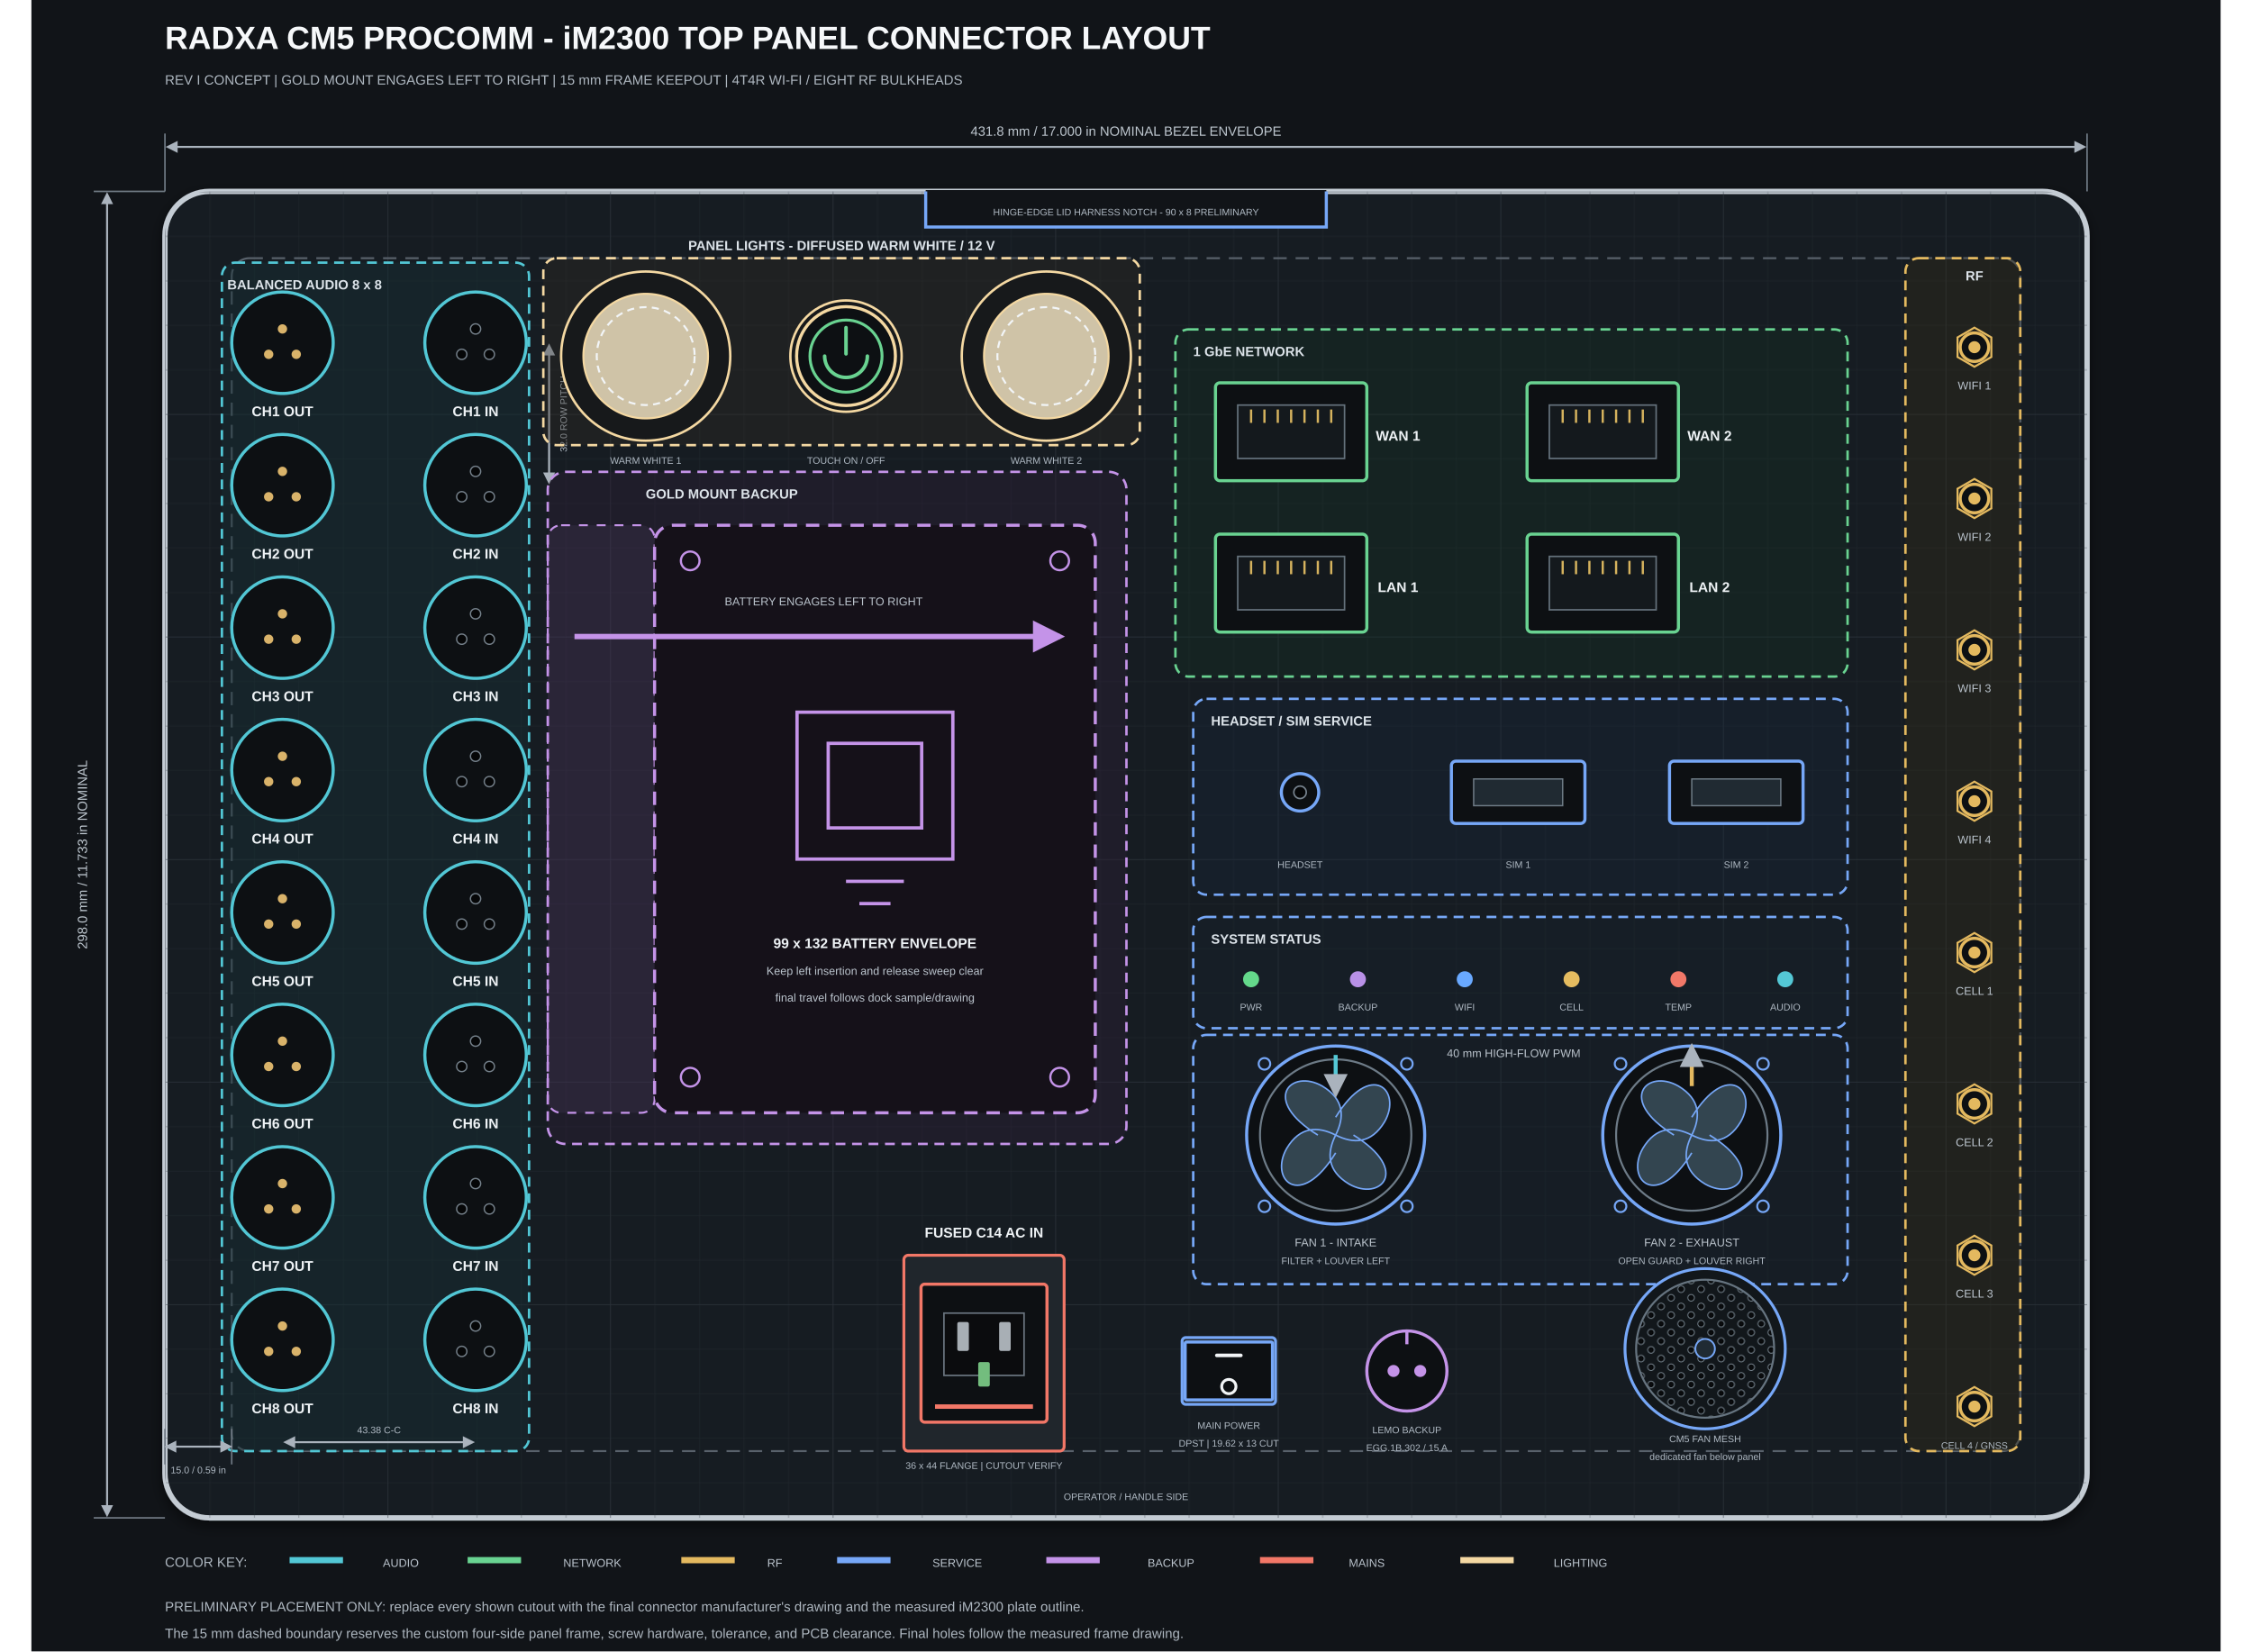
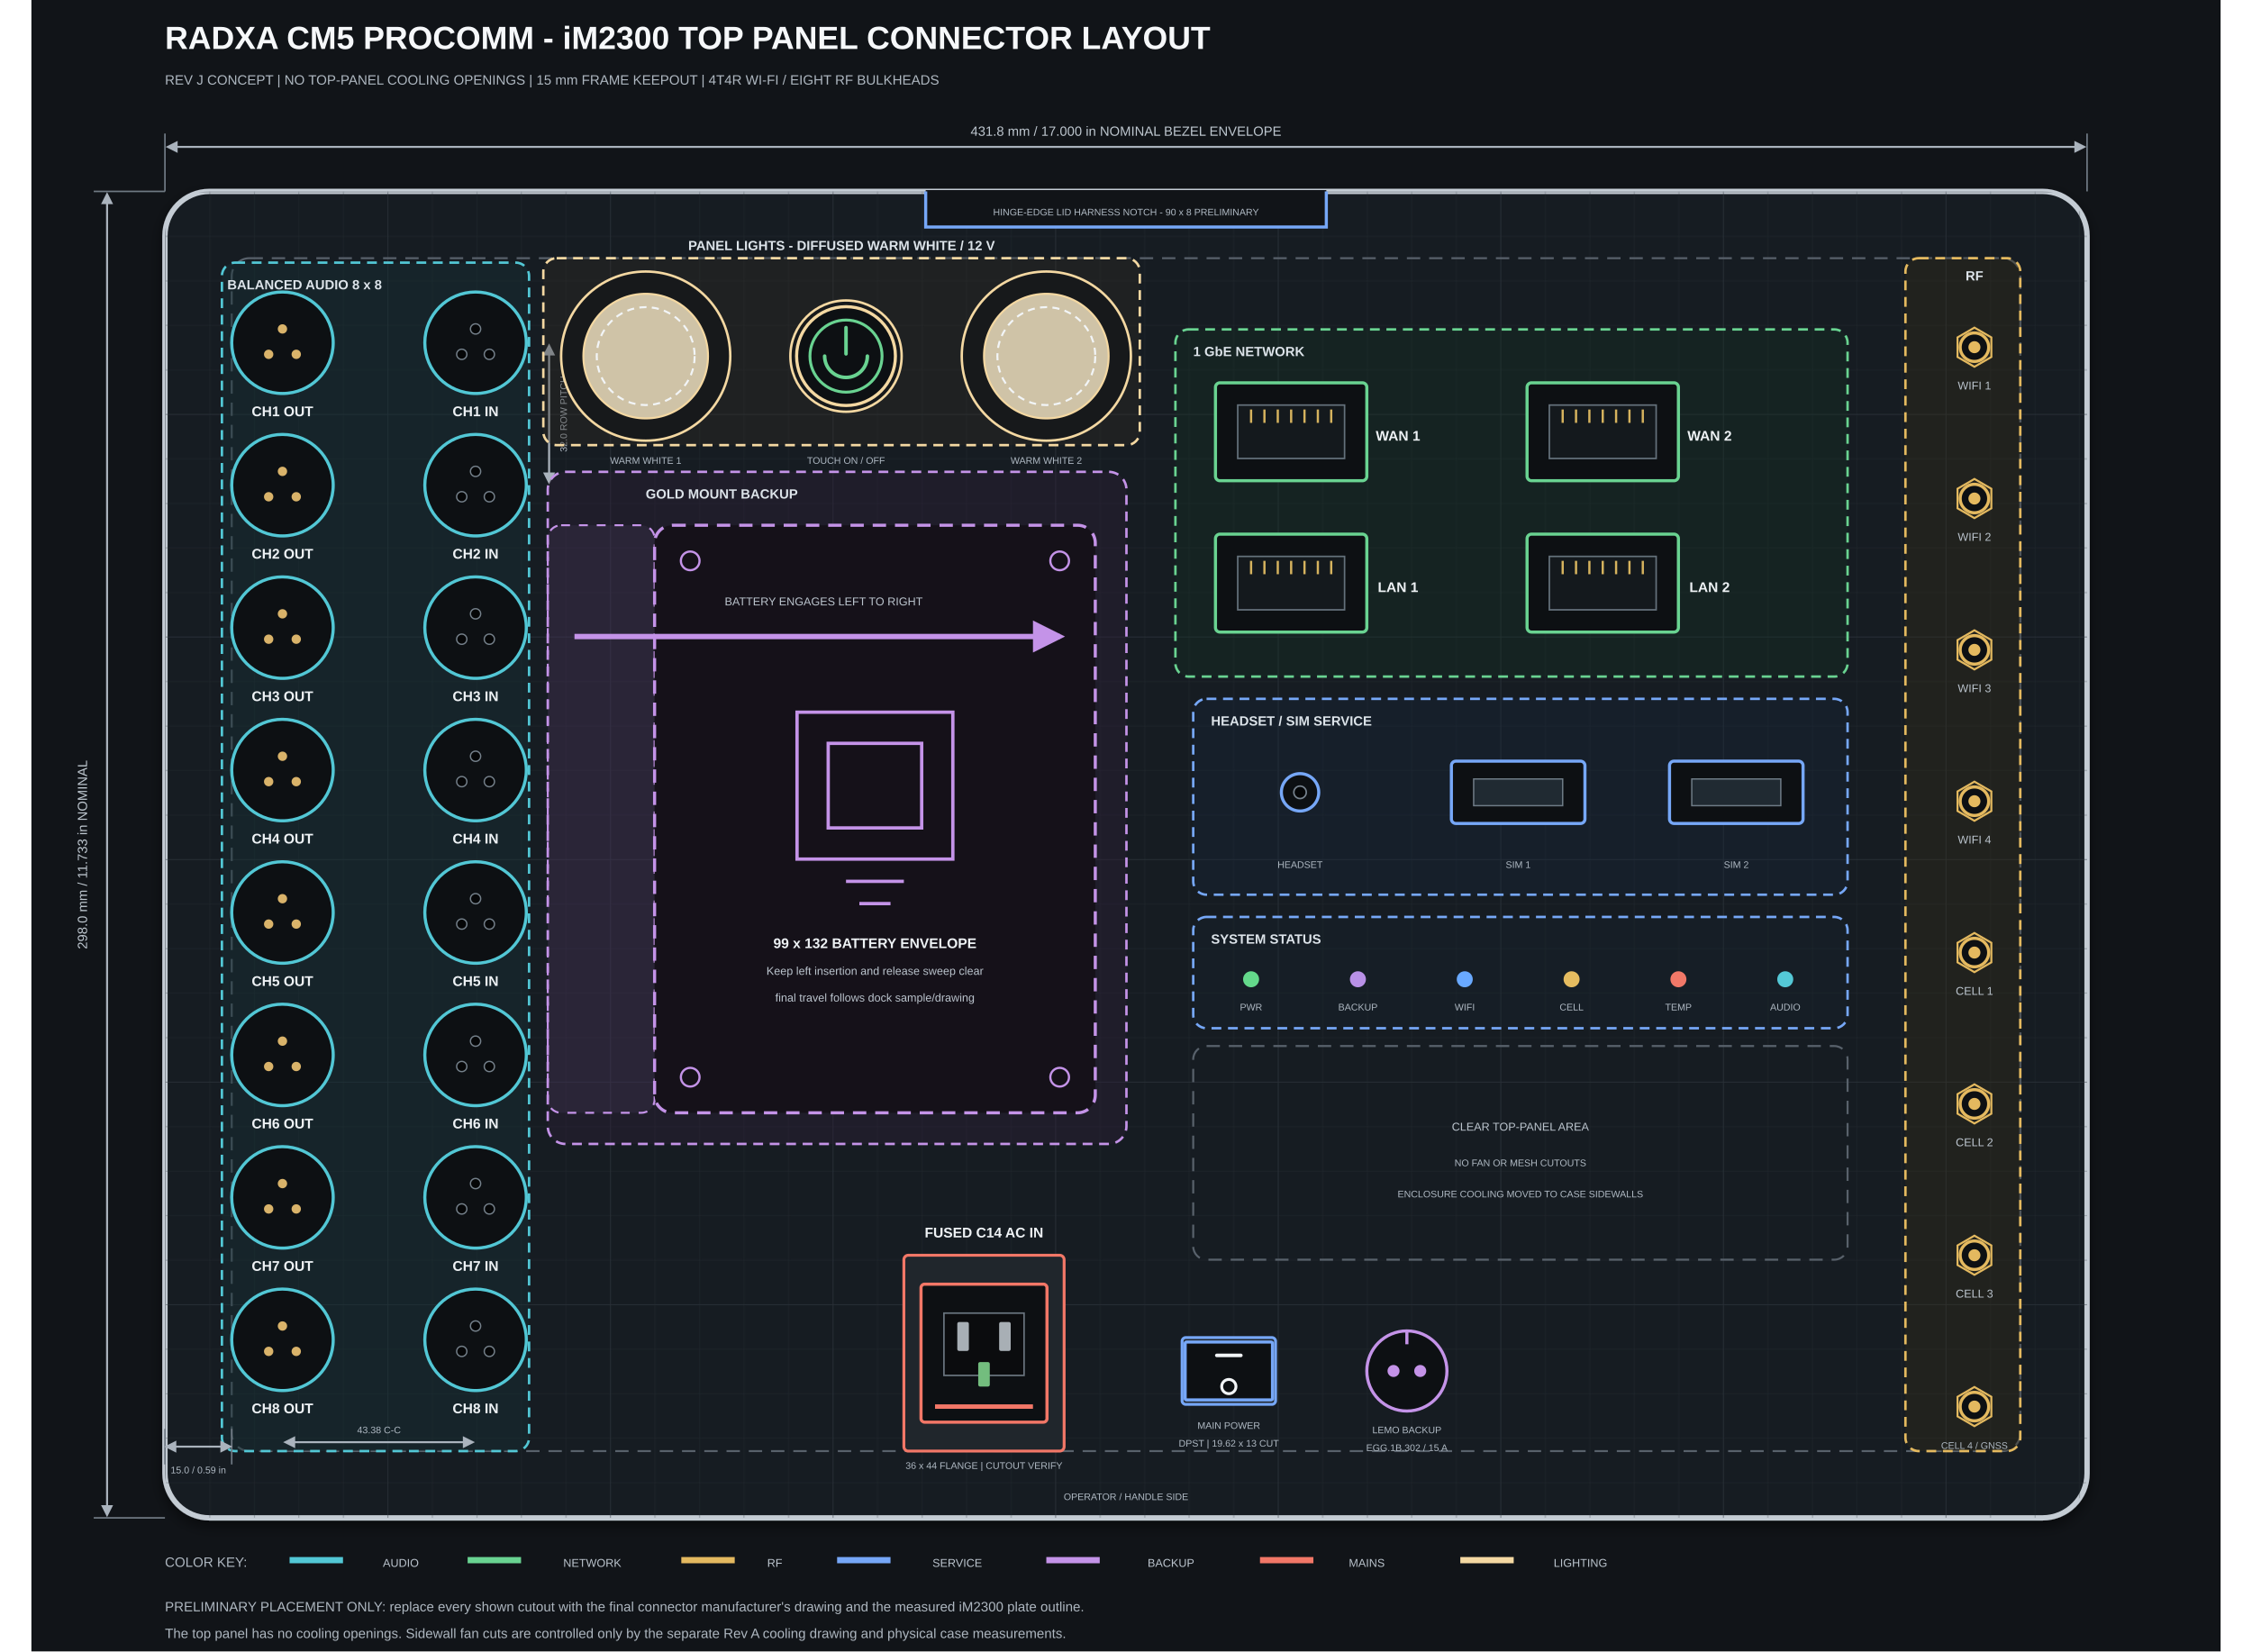
<svg xmlns="http://www.w3.org/2000/svg" width="1800" height="1320" viewBox="-30 -43 491.8 371" role="img" aria-labelledby="title desc">
  <defs>
    <pattern id="minorGrid" width="10" height="10" patternUnits="userSpaceOnUse">
      <path d="M10 0H0V10" fill="none" stroke="#2b3138" stroke-width="0.22" />
    </pattern>
    <pattern id="majorGrid" width="50" height="50" patternUnits="userSpaceOnUse">
      <rect width="50" height="50" fill="url(#minorGrid)" />
      <path d="M50 0H0V50" fill="none" stroke="#39414a" stroke-width="0.34" />
-     </pattern>
-     <pattern id="meshPattern" width="4.5" height="3.9" patternUnits="userSpaceOnUse">
-       <circle cx="1.1" cy="1.1" r="0.75" fill="#090b0d" stroke="#73808a" stroke-width="0.2" />
-       <circle cx="3.35" cy="3.05" r="0.75" fill="#090b0d" stroke="#73808a" stroke-width="0.2" />
    </pattern>
    <marker id="arrow" markerWidth="6" markerHeight="6" refX="3" refY="3" orient="auto-start-reverse">
      <path d="M6 3L0 0V6Z" fill="#aab3bd" />
    </marker>
    <marker id="batteryArrow" markerWidth="6" markerHeight="6" refX="5" refY="3" orient="auto">
      <path d="M0 0L6 3L0 6Z" fill="#c493e8" />
    </marker>
    <filter id="shadow" x="-15%" y="-15%" width="130%" height="130%">
      <feDropShadow dx="0" dy="1.2" stdDeviation="1.5" flood-color="#000" flood-opacity="0.5" />
    </filter>
    <style>
      .page { fill: #111418; }
      .panel { fill: #171c21; stroke: #c4ccd4; stroke-width: 1.2; }
      .safe { fill: none; stroke: #58616b; stroke-width: 0.45; stroke-dasharray: 3 2; }
      .zone { stroke-width: 0.55; stroke-dasharray: 2.2 1.5; }
      .outline { fill: #20262c; stroke: #dde3e8; stroke-width: 0.65; }
      .cut { fill: #0d1013; stroke: #f2f5f7; stroke-width: 0.7; }
      .audio { stroke: #52c7d5; }
      .network { stroke: #69d391; }
      .rf { stroke: #e4b95f; }
      .lighting { stroke: #f4d8a2; }
      .service { stroke: #76a7f7; }
      .backup { stroke: #c493e8; }
      .mains { stroke: #f27767; }
      .label { fill: #eef2f5; font-family: -apple-system, BlinkMacSystemFont, "Segoe UI", Arial, sans-serif; font-size: 3.15px; font-weight: 650; text-anchor: middle; letter-spacing: 0; }
      .small { fill: #bac3cc; font-family: -apple-system, BlinkMacSystemFont, "Segoe UI", Arial, sans-serif; font-size: 2.55px; text-anchor: middle; letter-spacing: 0; }
      .tiny { fill: #aeb8c2; font-family: -apple-system, BlinkMacSystemFont, "Segoe UI", Arial, sans-serif; font-size: 2.15px; text-anchor: middle; letter-spacing: 0; }
      .zoneTitle { fill: #dce3e9; font-family: -apple-system, BlinkMacSystemFont, "Segoe UI", Arial, sans-serif; font-size: 3px; font-weight: 700; letter-spacing: 0; }
      .title { fill: #f6f8fa; font-family: -apple-system, BlinkMacSystemFont, "Segoe UI", Arial, sans-serif; font-size: 7.2px; font-weight: 750; letter-spacing: 0; }
      .subtitle { fill: #aeb7c0; font-family: -apple-system, BlinkMacSystemFont, "Segoe UI", Arial, sans-serif; font-size: 3.05px; letter-spacing: 0; }
      .dimension { fill: #bdc6ce; font-family: -apple-system, BlinkMacSystemFont, "Segoe UI", Arial, sans-serif; font-size: 3px; text-anchor: middle; letter-spacing: 0; }
      .dimLine { fill: none; stroke: #aab3bd; stroke-width: 0.45; marker-start: url(#arrow); marker-end: url(#arrow); }
      .extension { stroke: #6f7983; stroke-width: 0.35; }
      text { dominant-baseline: alphabetic; }
    </style>
  </defs>
  <rect class="page" x="-30" y="-43" width="491.8" height="371" />
  <text class="title" x="0" y="-32">RADXA CM5 PROCOMM - iM2300 TOP PANEL CONNECTOR LAYOUT</text>
-   <text class="subtitle" x="0" y="-24">REV I CONCEPT | GOLD MOUNT ENGAGES LEFT TO RIGHT | 15 mm FRAME KEEPOUT | 4T4R WI-FI / EIGHT RF BULKHEADS</text>
+   <text class="subtitle" x="0" y="-24">REV J CONCEPT | NO TOP-PANEL COOLING OPENINGS | 15 mm FRAME KEEPOUT | 4T4R WI-FI / EIGHT RF BULKHEADS</text>
  <line class="extension" x1="0" y1="0" x2="0" y2="-13" />
  <line class="extension" x1="431.8" y1="0" x2="431.8" y2="-13" />
  <line class="dimLine" x1="1.5" y1="-10" x2="430.3" y2="-10" />
  <text class="dimension" x="215.9" y="-12.5">431.8 mm / 17.000 in NOMINAL BEZEL ENVELOPE</text>
  <line class="extension" x1="0" y1="0" x2="-16" y2="0" />
  <line class="extension" x1="0" y1="298" x2="-16" y2="298" />
  <line class="dimLine" x1="-13" y1="1.5" x2="-13" y2="296.5" />
  <text class="dimension" x="-17.5" y="149" transform="rotate(-90 -17.5 149)">298.0 mm / 11.733 in NOMINAL</text>
  <rect class="panel" x="0" y="0" width="431.8" height="298" rx="10" filter="url(#shadow)" />
  <rect x="0" y="0" width="431.8" height="298" rx="10" fill="url(#majorGrid)" opacity="0.52" />
  <rect class="safe" x="15" y="15" width="401.8" height="268" rx="4" />
  <rect x="170.9" y="-0.3" width="90" height="8.3" fill="#111418" />
  <path class="service" d="M170.9 0V8H260.9V0" fill="none" stroke-width="0.7" />
  <text class="tiny" x="215.9" y="5.4">HINGE-EDGE LID HARNESS NOTCH - 90 x 8 PRELIMINARY</text>
  <text class="tiny" x="215.9" y="294">OPERATOR / HANDLE SIDE</text>
  <g>
    <rect class="zone audio" x="12.8" y="16" width="69" height="267" rx="3" fill="#173036" fill-opacity="0.42" />
    <text class="zoneTitle" x="14" y="22">BALANCED AUDIO 8 x 8</text>
    <line class="extension" x1="0" y1="286" x2="0" y2="278" />
    <line class="extension" x1="15" y1="286" x2="15" y2="278" />
    <line class="dimLine" x1="1.2" y1="282" x2="13.8" y2="282" />
    <text class="tiny" x="7.5" y="288">15.0 / 0.59 in</text>
    <g transform="translate(26.4 34)">
      <circle class="cut audio" r="11.4" />
      <circle cx="0" cy="-3.1" r="1.05" fill="#d9b36a" />
      <circle cx="-3.1" cy="2.6" r="1.05" fill="#d9b36a" />
      <circle cx="3.1" cy="2.6" r="1.05" fill="#d9b36a" />
    </g>
    <text class="label" x="26.4" y="50.5">CH1 OUT</text>
    <g transform="translate(69.78 34)">
      <circle class="cut audio" r="11.4" />
      <circle cx="0" cy="-3.1" r="1.15" fill="#050607" stroke="#74808a" stroke-width="0.3" />
      <circle cx="-3.1" cy="2.6" r="1.15" fill="#050607" stroke="#74808a" stroke-width="0.3" />
      <circle cx="3.1" cy="2.6" r="1.15" fill="#050607" stroke="#74808a" stroke-width="0.3" />
    </g>
    <text class="label" x="69.78" y="50.5">CH1 IN</text>
    <g transform="translate(0 32)">
      <use href="#xlrOut" />
      <use href="#xlrIn" />
    </g>
    <defs>
      <g id="xlrOut" transform="translate(26.4 34)">
        <circle class="cut audio" r="11.4" />
        <circle cx="0" cy="-3.1" r="1.05" fill="#d9b36a" />
        <circle cx="-3.1" cy="2.6" r="1.05" fill="#d9b36a" />
        <circle cx="3.1" cy="2.6" r="1.05" fill="#d9b36a" />
      </g>
      <g id="xlrIn" transform="translate(69.78 34)">
        <circle class="cut audio" r="11.4" />
        <circle cx="0" cy="-3.1" r="1.15" fill="#050607" stroke="#74808a" stroke-width="0.3" />
        <circle cx="-3.1" cy="2.6" r="1.15" fill="#050607" stroke="#74808a" stroke-width="0.3" />
        <circle cx="3.1" cy="2.6" r="1.15" fill="#050607" stroke="#74808a" stroke-width="0.3" />
      </g>
    </defs>
    <g transform="translate(0 32)">
      <text class="label" x="26.4" y="50.5">CH2 OUT</text>
      <text class="label" x="69.78" y="50.5">CH2 IN</text>
    </g>
    <g transform="translate(0 64)">
      <use href="#xlrOut" />
      <use href="#xlrIn" />
      <text class="label" x="26.4" y="50.5">CH3 OUT</text>
      <text class="label" x="69.78" y="50.5">CH3 IN</text>
    </g>
    <g transform="translate(0 96)">
      <use href="#xlrOut" />
      <use href="#xlrIn" />
      <text class="label" x="26.4" y="50.5">CH4 OUT</text>
      <text class="label" x="69.78" y="50.5">CH4 IN</text>
    </g>
    <g transform="translate(0 128)">
      <use href="#xlrOut" />
      <use href="#xlrIn" />
      <text class="label" x="26.4" y="50.5">CH5 OUT</text>
      <text class="label" x="69.78" y="50.5">CH5 IN</text>
    </g>
    <g transform="translate(0 160)">
      <use href="#xlrOut" />
      <use href="#xlrIn" />
      <text class="label" x="26.4" y="50.5">CH6 OUT</text>
      <text class="label" x="69.78" y="50.5">CH6 IN</text>
    </g>
    <g transform="translate(0 192)">
      <use href="#xlrOut" />
      <use href="#xlrIn" />
      <text class="label" x="26.4" y="50.5">CH7 OUT</text>
      <text class="label" x="69.78" y="50.5">CH7 IN</text>
    </g>
    <g transform="translate(0 224)">
      <use href="#xlrOut" />
      <use href="#xlrIn" />
      <text class="label" x="26.4" y="50.5">CH8 OUT</text>
      <text class="label" x="69.78" y="50.5">CH8 IN</text>
    </g>
    <line class="dimLine" x1="27.9" y1="281" x2="68.28" y2="281" />
    <text class="tiny" x="48.09" y="279">43.38 C-C</text>
    <line class="dimLine" x1="86.3" y1="35.5" x2="86.3" y2="64.5" />
    <text class="tiny" x="90.3" y="50" transform="rotate(-90 90.3 50)">32.0 ROW PITCH</text>
  </g>
  <g>
    <rect class="zone lighting" x="85" y="15" width="134" height="42" rx="3" fill="#332d24" fill-opacity="0.34" />
    <text class="zoneTitle" x="152" y="13.2" text-anchor="middle">PANEL LIGHTS - DIFFUSED WARM WHITE / 12 V</text>
    <g transform="translate(108 37)">
      <circle r="19" fill="#17191b" stroke="#f4d8a2" stroke-width="0.55" />
      <circle r="14" fill="#f7e7c5" fill-opacity="0.82" stroke="#f4d8a2" stroke-width="0.45" />
      <circle r="11" fill="none" stroke="#f2f5f7" stroke-width="0.45" stroke-dasharray="1.6 1.2" />
    </g>
    <text class="tiny" x="108" y="61.2">WARM WHITE 1</text>
    <g transform="translate(153 37)">
      <circle r="12.5" fill="#17191b" stroke="#f4d8a2" stroke-width="0.55" />
      <circle class="cut lighting" r="11.1" />
      <circle r="8.1" fill="none" stroke="#69d391" stroke-width="0.65" />
      <path d="M153 30.6V36.5" transform="translate(-153 -37)" stroke="#69d391" stroke-width="0.8" stroke-linecap="round" />
      <path d="M-4.8 0A4.8 4.8 0 1 0 4.8 0" fill="none" stroke="#69d391" stroke-width="0.8" stroke-linecap="round" />
    </g>
    <text class="tiny" x="153" y="61.2">TOUCH ON / OFF</text>
    <g transform="translate(198 37)">
      <circle r="19" fill="#17191b" stroke="#f4d8a2" stroke-width="0.55" />
      <circle r="14" fill="#f7e7c5" fill-opacity="0.82" stroke="#f4d8a2" stroke-width="0.45" />
      <circle r="11" fill="none" stroke="#f2f5f7" stroke-width="0.45" stroke-dasharray="1.6 1.2" />
    </g>
    <text class="tiny" x="198" y="61.2">WARM WHITE 2</text>
  </g>
  <rect class="zone rf" x="391" y="15" width="25.8" height="268" rx="3" fill="#382f19" fill-opacity="0.34" />
  <text class="zoneTitle" x="406.5" y="20" text-anchor="middle">RF</text>
  <g class="rf">
    <g transform="translate(406.5 35)">
      <polygon points="0,-4.4 3.8,-2.2 3.8,2.2 0,4.4 -3.8,2.2 -3.8,-2.2" fill="none" stroke="#e4b95f" stroke-width="0.45" />
      <circle class="cut rf" r="3.2" />
      <circle r="0.85" fill="#e4b95f" />
    </g>
    <g transform="translate(406.5 69)">
      <polygon points="0,-4.4 3.8,-2.2 3.8,2.2 0,4.4 -3.8,2.2 -3.8,-2.2" fill="none" stroke="#e4b95f" stroke-width="0.45" />
      <circle class="cut rf" r="3.2" />
      <circle r="0.85" fill="#e4b95f" />
    </g>
    <g transform="translate(406.5 103)">
      <polygon points="0,-4.4 3.8,-2.2 3.8,2.2 0,4.4 -3.8,2.2 -3.8,-2.2" fill="none" stroke="#e4b95f" stroke-width="0.45" />
      <circle class="cut rf" r="3.2" />
      <circle r="0.85" fill="#e4b95f" />
    </g>
    <g transform="translate(406.5 137)">
      <polygon points="0,-4.4 3.8,-2.2 3.8,2.2 0,4.4 -3.8,2.2 -3.8,-2.2" fill="none" stroke="#e4b95f" stroke-width="0.45" />
      <circle class="cut rf" r="3.2" />
      <circle r="0.85" fill="#e4b95f" />
    </g>
    <g transform="translate(406.5 171)">
      <polygon points="0,-4.4 3.8,-2.2 3.8,2.2 0,4.4 -3.8,2.2 -3.8,-2.2" fill="none" stroke="#e4b95f" stroke-width="0.45" />
      <circle class="cut rf" r="3.2" />
      <circle r="0.85" fill="#e4b95f" />
    </g>
    <g transform="translate(406.5 205)">
      <polygon points="0,-4.4 3.8,-2.2 3.8,2.2 0,4.4 -3.8,2.2 -3.8,-2.2" fill="none" stroke="#e4b95f" stroke-width="0.45" />
      <circle class="cut rf" r="3.2" />
      <circle r="0.85" fill="#e4b95f" />
    </g>
    <g transform="translate(406.5 239)">
      <polygon points="0,-4.4 3.8,-2.2 3.8,2.2 0,4.4 -3.8,2.2 -3.8,-2.2" fill="none" stroke="#e4b95f" stroke-width="0.45" />
      <circle class="cut rf" r="3.2" />
      <circle r="0.85" fill="#e4b95f" />
    </g>
    <g transform="translate(406.5 273)">
      <polygon points="0,-4.4 3.8,-2.2 3.8,2.2 0,4.4 -3.8,2.2 -3.8,-2.2" fill="none" stroke="#e4b95f" stroke-width="0.45" />
      <circle class="cut rf" r="3.2" />
      <circle r="0.85" fill="#e4b95f" />
    </g>
  </g>
  <text class="small" x="406.5" y="44.5">WIFI 1</text>
  <text class="small" x="406.5" y="78.5">WIFI 2</text>
  <text class="small" x="406.5" y="112.5">WIFI 3</text>
  <text class="small" x="406.5" y="146.5">WIFI 4</text>
  <text class="small" x="406.5" y="180.5">CELL 1</text>
  <text class="small" x="406.5" y="214.5">CELL 2</text>
  <text class="small" x="406.5" y="248.5">CELL 3</text>
  <text class="tiny" x="406.5" y="282.5">CELL 4 / GNSS</text>
  <g transform="translate(20 -10)">
    <rect class="zone network" x="207" y="41" width="151" height="78" rx="3" fill="#173426" fill-opacity="0.34" />
    <text class="zoneTitle" x="211" y="47">1 GbE NETWORK</text>
    <g>
      <g transform="translate(216 53)">
        <rect class="cut network" width="34" height="22" rx="1" />
        <path d="M5 5H29V17H5Z" fill="#14191d" stroke="#64717b" stroke-width="0.35" />
        <path d="M8 6V9M11 6V9M14 6V9M17 6V9M20 6V9M23 6V9M26 6V9" stroke="#d6b35e" stroke-width="0.5" />
      </g>
      <g transform="translate(286 53)">
        <rect class="cut network" width="34" height="22" rx="1" />
        <path d="M5 5H29V17H5Z" fill="#14191d" stroke="#64717b" stroke-width="0.35" />
        <path d="M8 6V9M11 6V9M14 6V9M17 6V9M20 6V9M23 6V9M26 6V9" stroke="#d6b35e" stroke-width="0.5" />
      </g>
      <g transform="translate(216 87)">
        <rect class="cut network" width="34" height="22" rx="1" />
        <path d="M5 5H29V17H5Z" fill="#14191d" stroke="#64717b" stroke-width="0.35" />
        <path d="M8 6V9M11 6V9M14 6V9M17 6V9M20 6V9M23 6V9M26 6V9" stroke="#d6b35e" stroke-width="0.5" />
      </g>
      <g transform="translate(286 87)">
        <rect class="cut network" width="34" height="22" rx="1" />
        <path d="M5 5H29V17H5Z" fill="#14191d" stroke="#64717b" stroke-width="0.35" />
        <path d="M8 6V9M11 6V9M14 6V9M17 6V9M20 6V9M23 6V9M26 6V9" stroke="#d6b35e" stroke-width="0.5" />
      </g>
    </g>
    <text class="label" x="257" y="66">WAN 1</text>
    <text class="label" x="327" y="66">WAN 2</text>
    <text class="label" x="257" y="100">LAN 1</text>
    <text class="label" x="327" y="100">LAN 2</text>
  </g>
  <g transform="translate(20 0)">
    <g transform="translate(-10 -26)">
      <rect class="zone backup" x="76" y="89" width="130" height="151" rx="4" fill="#2d2037" fill-opacity="0.4" />
      <text class="zoneTitle" x="98" y="95">GOLD MOUNT BACKUP</text>
      <rect x="76" y="101" width="24" height="132" rx="3" fill="#c493e8" fill-opacity="0.07" stroke="#c493e8" stroke-width="0.45" stroke-dasharray="2 2" />
      <rect x="100" y="101" width="99" height="132" rx="4" fill="#151119" stroke="#c493e8" stroke-width="0.7" stroke-dasharray="3 2" />
      <circle cx="108" cy="109" r="2.1" fill="none" stroke="#c493e8" stroke-width="0.5" />
      <circle cx="191" cy="109" r="2.1" fill="none" stroke="#c493e8" stroke-width="0.5" />
      <circle cx="108" cy="225" r="2.1" fill="none" stroke="#c493e8" stroke-width="0.5" />
      <circle cx="191" cy="225" r="2.1" fill="none" stroke="#c493e8" stroke-width="0.5" />
      <path d="M132 143H167V176H132Z M139 150H160V169H139Z" fill="none" stroke="#c493e8" stroke-width="0.75" />
      <path d="M143 181H156M146 186H153" stroke="#c493e8" stroke-width="0.75" />
      <text class="small" x="138" y="119">BATTERY ENGAGES LEFT TO RIGHT</text>
      <path d="M82 126H191" fill="none" stroke="#c493e8" stroke-width="1.2" marker-end="url(#batteryArrow)" />
      <text class="label" x="149.5" y="196">99 x 132 BATTERY ENVELOPE</text>
      <text class="small" x="149.5" y="202">Keep left insertion and release sweep clear</text>
      <text class="small" x="149.5" y="208">final travel follows dock sample/drawing</text>
    </g>
    <g transform="translate(0 -10)">
      <rect class="zone service" x="211" y="124" width="147" height="44" rx="3" fill="#17263d" fill-opacity="0.32" />
      <text class="zoneTitle" x="215" y="130">HEADSET / SIM SERVICE</text>
      <circle class="cut service" cx="235" cy="145" r="4.2" />
      <circle cx="235" cy="145" r="1.4" fill="#050607" stroke="#77838e" stroke-width="0.35" />
      <text class="tiny" x="235" y="162">HEADSET</text>
      <rect class="cut service" x="269" y="138" width="30" height="14" rx="1" />
      <path d="M274 142H294V148H274Z" fill="#202a32" stroke="#6f7c87" stroke-width="0.3" />
      <text class="tiny" x="284" y="162">SIM 1</text>
      <rect class="cut service" x="318" y="138" width="30" height="14" rx="1" />
      <path d="M323 142H343V148H323Z" fill="#202a32" stroke="#6f7c87" stroke-width="0.3" />
      <text class="tiny" x="333" y="162">SIM 2</text>
      <rect class="zone service" x="211" y="173" width="147" height="25" rx="3" fill="#17252f" fill-opacity="0.28" />
      <text class="zoneTitle" x="215" y="179">SYSTEM STATUS</text>
      <g>
        <circle cx="224" cy="187" r="1.8" fill="#64d98b" />
        <circle cx="248" cy="187" r="1.8" fill="#b991e7" />
        <circle cx="272" cy="187" r="1.8" fill="#69a9ff" />
        <circle cx="296" cy="187" r="1.8" fill="#e5bc60" />
        <circle cx="320" cy="187" r="1.8" fill="#f17868" />
        <circle cx="344" cy="187" r="1.8" fill="#54c8d6" />
      </g>
      <text class="tiny" x="224" y="194">PWR</text>
      <text class="tiny" x="248" y="194">BACKUP</text>
      <text class="tiny" x="272" y="194">WIFI</text>
      <text class="tiny" x="296" y="194">CELL</text>
      <text class="tiny" x="320" y="194">TEMP</text>
      <text class="tiny" x="344" y="194">AUDIO</text>
-       <rect class="zone service" x="211" y="199.5" width="147" height="56" rx="3" fill="#17252f" fill-opacity="0.24" />
-       <text class="small" x="283" y="204.5">40 mm HIGH-FLOW PWM</text>
-       <g transform="translate(243 222)">
-         <circle class="cut service" r="20" />
-         <circle r="17" fill="none" stroke="#6d7b87" stroke-width="0.45" />
-         <circle r="4" fill="#202b34" stroke="#76a7f7" stroke-width="0.45" />
-         <path d="M0-4C8-17 15-10 11-3C8 2 4 2 0 0M4 0C17 8 10 15 3 11C-2 8-2 4 0 0M0 4C-8 17-15 10-11 3C-8-2-4-2 0 0M-4 0C-17-8-10-15-3-11C2-8 2-4 0 0" fill="#334550" stroke="#76a7f7" stroke-width="0.35" />
-         <circle cx="-16" cy="-16" r="1.3" fill="none" stroke="#76a7f7" stroke-width="0.45" />
-         <circle cx="16" cy="-16" r="1.3" fill="none" stroke="#76a7f7" stroke-width="0.45" />
-         <circle cx="-16" cy="16" r="1.3" fill="none" stroke="#76a7f7" stroke-width="0.45" />
-         <circle cx="16" cy="16" r="1.3" fill="none" stroke="#76a7f7" stroke-width="0.45" />
-       </g>
-       <path d="M243 204V211" fill="none" stroke="#54c8d6" stroke-width="0.9" marker-end="url(#arrow)" />
-       <g transform="translate(323 222)">
-         <circle class="cut service" r="20" />
-         <circle r="17" fill="none" stroke="#6d7b87" stroke-width="0.45" />
-         <circle r="4" fill="#202b34" stroke="#76a7f7" stroke-width="0.45" />
-         <path d="M0-4C8-17 15-10 11-3C8 2 4 2 0 0M4 0C17 8 10 15 3 11C-2 8-2 4 0 0M0 4C-8 17-15 10-11 3C-8-2-4-2 0 0M-4 0C-17-8-10-15-3-11C2-8 2-4 0 0" fill="#334550" stroke="#76a7f7" stroke-width="0.35" />
-         <circle cx="-16" cy="-16" r="1.3" fill="none" stroke="#76a7f7" stroke-width="0.45" />
-         <circle cx="16" cy="-16" r="1.3" fill="none" stroke="#76a7f7" stroke-width="0.45" />
-         <circle cx="-16" cy="16" r="1.3" fill="none" stroke="#76a7f7" stroke-width="0.45" />
-         <circle cx="16" cy="16" r="1.3" fill="none" stroke="#76a7f7" stroke-width="0.45" />
-       </g>
-       <path d="M323 211V204" fill="none" stroke="#e4b95f" stroke-width="0.9" marker-end="url(#arrow)" />
-       <text class="small" x="243" y="247">FAN 1 - INTAKE</text>
-       <text class="tiny" x="243" y="251">FILTER + LOUVER LEFT</text>
-       <text class="small" x="323" y="247">FAN 2 - EXHAUST</text>
-       <text class="tiny" x="323" y="251">OPEN GUARD + LOUVER RIGHT</text>
+       <rect class="safe" x="211" y="202" width="147" height="48" rx="3" />
+       <text class="small" x="284.5" y="221">CLEAR TOP-PANEL AREA</text>
+       <text class="tiny" x="284.5" y="229">NO FAN OR MESH CUTOUTS</text>
+       <text class="tiny" x="284.5" y="236">ENCLOSURE COOLING MOVED TO CASE SIDEWALLS</text>
    </g>
    <g transform="translate(0 -5)">
      <text class="label" x="164" y="240">FUSED C14 AC IN</text>
      <rect class="outline mains" x="146" y="244" width="36" height="44" rx="1" />
      <rect class="cut mains" x="149.85" y="250.5" width="28.3" height="31" rx="0.8" />
      <path d="M155 257H173V271H155Z" fill="#0b0c0e" stroke="#69747e" stroke-width="0.35" />
      <rect x="158" y="259" width="2.6" height="6.5" rx="0.4" fill="#a8afb5" />
      <rect x="167.4" y="259" width="2.6" height="6.5" rx="0.4" fill="#a8afb5" />
      <rect x="162.7" y="268" width="2.6" height="5.5" rx="0.4" fill="#73bd7e" />
      <path d="M153 278H175" stroke="#f27767" stroke-width="1" />
      <text class="tiny" x="164" y="292">36 x 44 FLANGE | CUTOUT VERIFY</text>
    </g>
    <g transform="translate(0 -2)">
      <rect class="outline service" x="208.5" y="259.5" width="21" height="15" rx="0.8" />
      <rect class="cut service" x="209.19" y="260.5" width="19.62" height="13" rx="0.3" />
      <line x1="216.3" y1="263.5" x2="221.7" y2="263.5" stroke="#f2f5f7" stroke-width="0.8" stroke-linecap="round" />
      <circle cx="219" cy="270.5" r="1.6" fill="none" stroke="#f2f5f7" stroke-width="0.65" />
      <text class="tiny" x="219" y="280">MAIN POWER</text>
      <text class="tiny" x="219" y="284">DPST | 19.62 x 13 CUT</text>
      <circle class="cut backup" cx="259" cy="267" r="9" />
      <circle cx="256" cy="267" r="1.35" fill="#c493e8" />
      <circle cx="262" cy="267" r="1.35" fill="#c493e8" />
      <path d="M259 258V261" stroke="#c493e8" stroke-width="0.7" />
      <text class="tiny" x="259" y="281">LEMO BACKUP</text>
      <text class="tiny" x="259" y="285">EGG.1B.302 / 15 A</text>
-     </g>
-     <g transform="translate(0 -8)">
-       <circle cx="326" cy="268" r="18" fill="#12171b" stroke="#76a7f7" stroke-width="0.65" />
-       <circle cx="326" cy="268" r="15.5" fill="url(#meshPattern)" stroke="#667480" stroke-width="0.45" />
-       <circle cx="326" cy="268" r="2.2" fill="#202b34" stroke="#76a7f7" stroke-width="0.4" />
-       <text class="tiny" x="326" y="289">CM5 FAN MESH</text>
-       <text class="tiny" x="326" y="293">dedicated fan below panel</text>
    </g>
  </g>
  <text class="subtitle" x="0" y="309">COLOR KEY:</text>
  <line x1="28" y1="307.5" x2="40" y2="307.5" stroke="#52c7d5" stroke-width="1.4" />
  <text class="small" x="53" y="309">AUDIO</text>
  <line x1="68" y1="307.5" x2="80" y2="307.5" stroke="#69d391" stroke-width="1.4" />
  <text class="small" x="96" y="309">NETWORK</text>
  <line x1="116" y1="307.5" x2="128" y2="307.5" stroke="#e4b95f" stroke-width="1.4" />
  <text class="small" x="137" y="309">RF</text>
  <line x1="151" y1="307.5" x2="163" y2="307.5" stroke="#76a7f7" stroke-width="1.4" />
  <text class="small" x="178" y="309">SERVICE</text>
  <line x1="198" y1="307.5" x2="210" y2="307.5" stroke="#c493e8" stroke-width="1.4" />
  <text class="small" x="226" y="309">BACKUP</text>
  <line x1="246" y1="307.5" x2="258" y2="307.5" stroke="#f27767" stroke-width="1.4" />
  <text class="small" x="270" y="309">MAINS</text>
  <line x1="291" y1="307.5" x2="303" y2="307.5" stroke="#f4d8a2" stroke-width="1.4" />
  <text class="small" x="318" y="309">LIGHTING</text>
  <text class="subtitle" x="0" y="319">PRELIMINARY PLACEMENT ONLY: replace every shown cutout with the final connector manufacturer's drawing and the measured iM2300 plate outline.</text>
-   <text class="subtitle" x="0" y="325">The 15 mm dashed boundary reserves the custom four-side panel frame, screw hardware, tolerance, and PCB clearance. Final holes follow the measured frame drawing.</text>
+   <text class="subtitle" x="0" y="325">The top panel has no cooling openings. Sidewall fan cuts are controlled only by the separate Rev A cooling drawing and physical case measurements.</text>
</svg>
